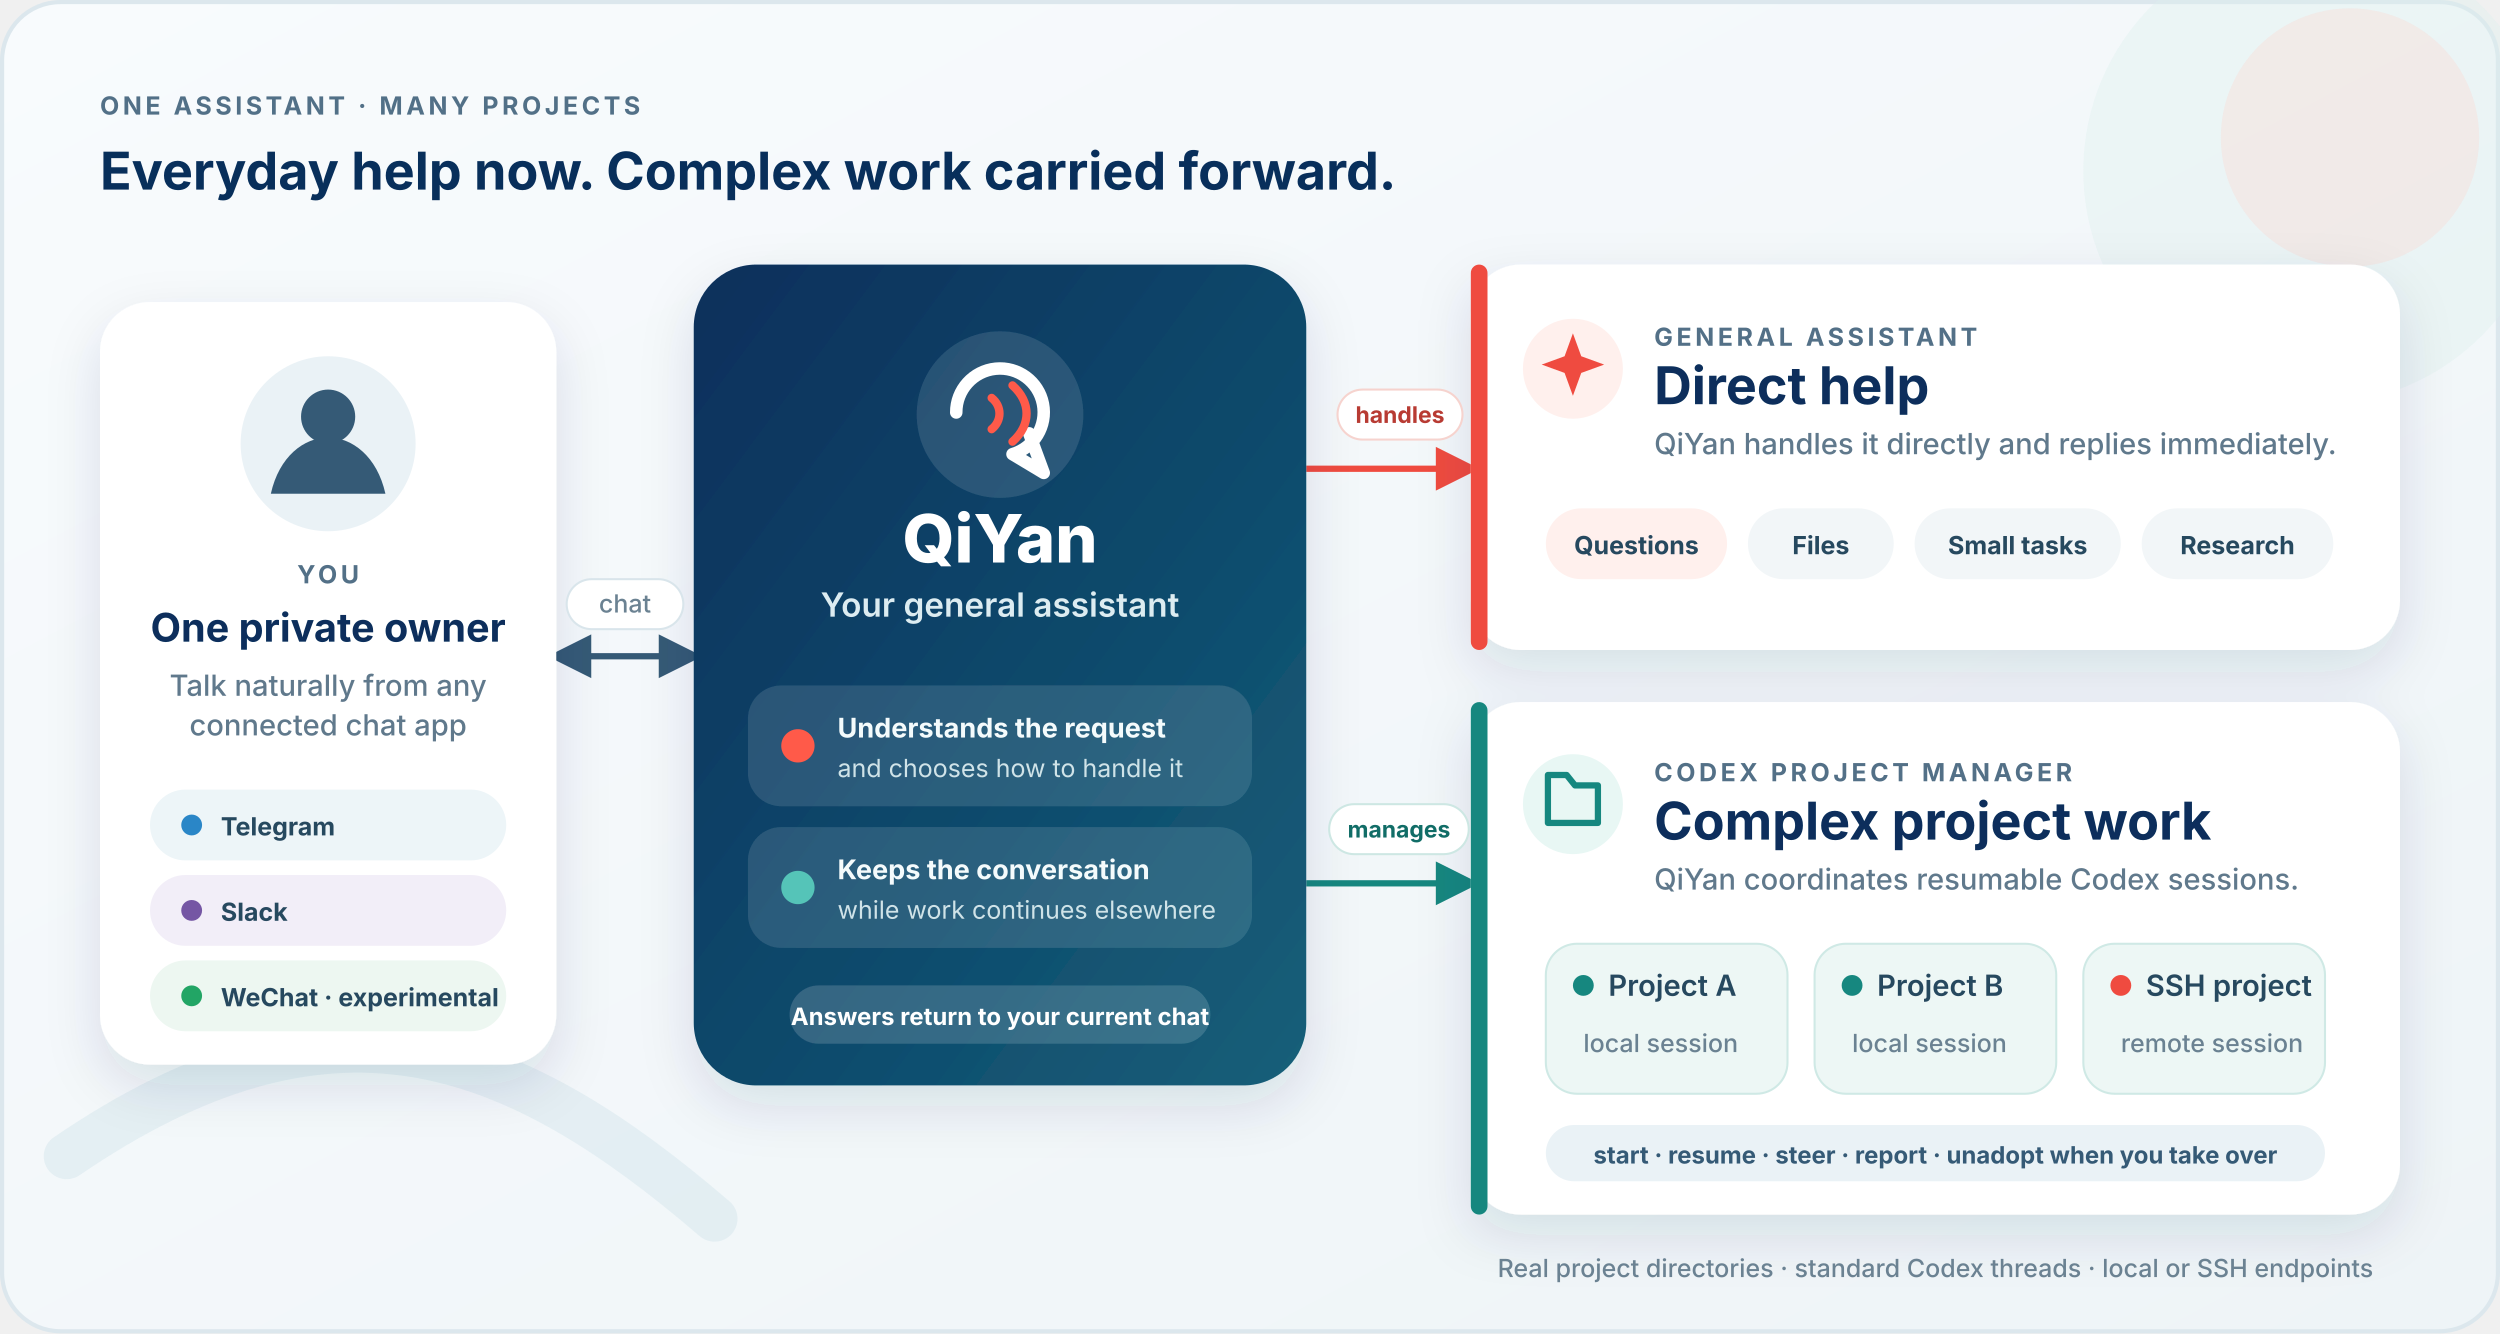
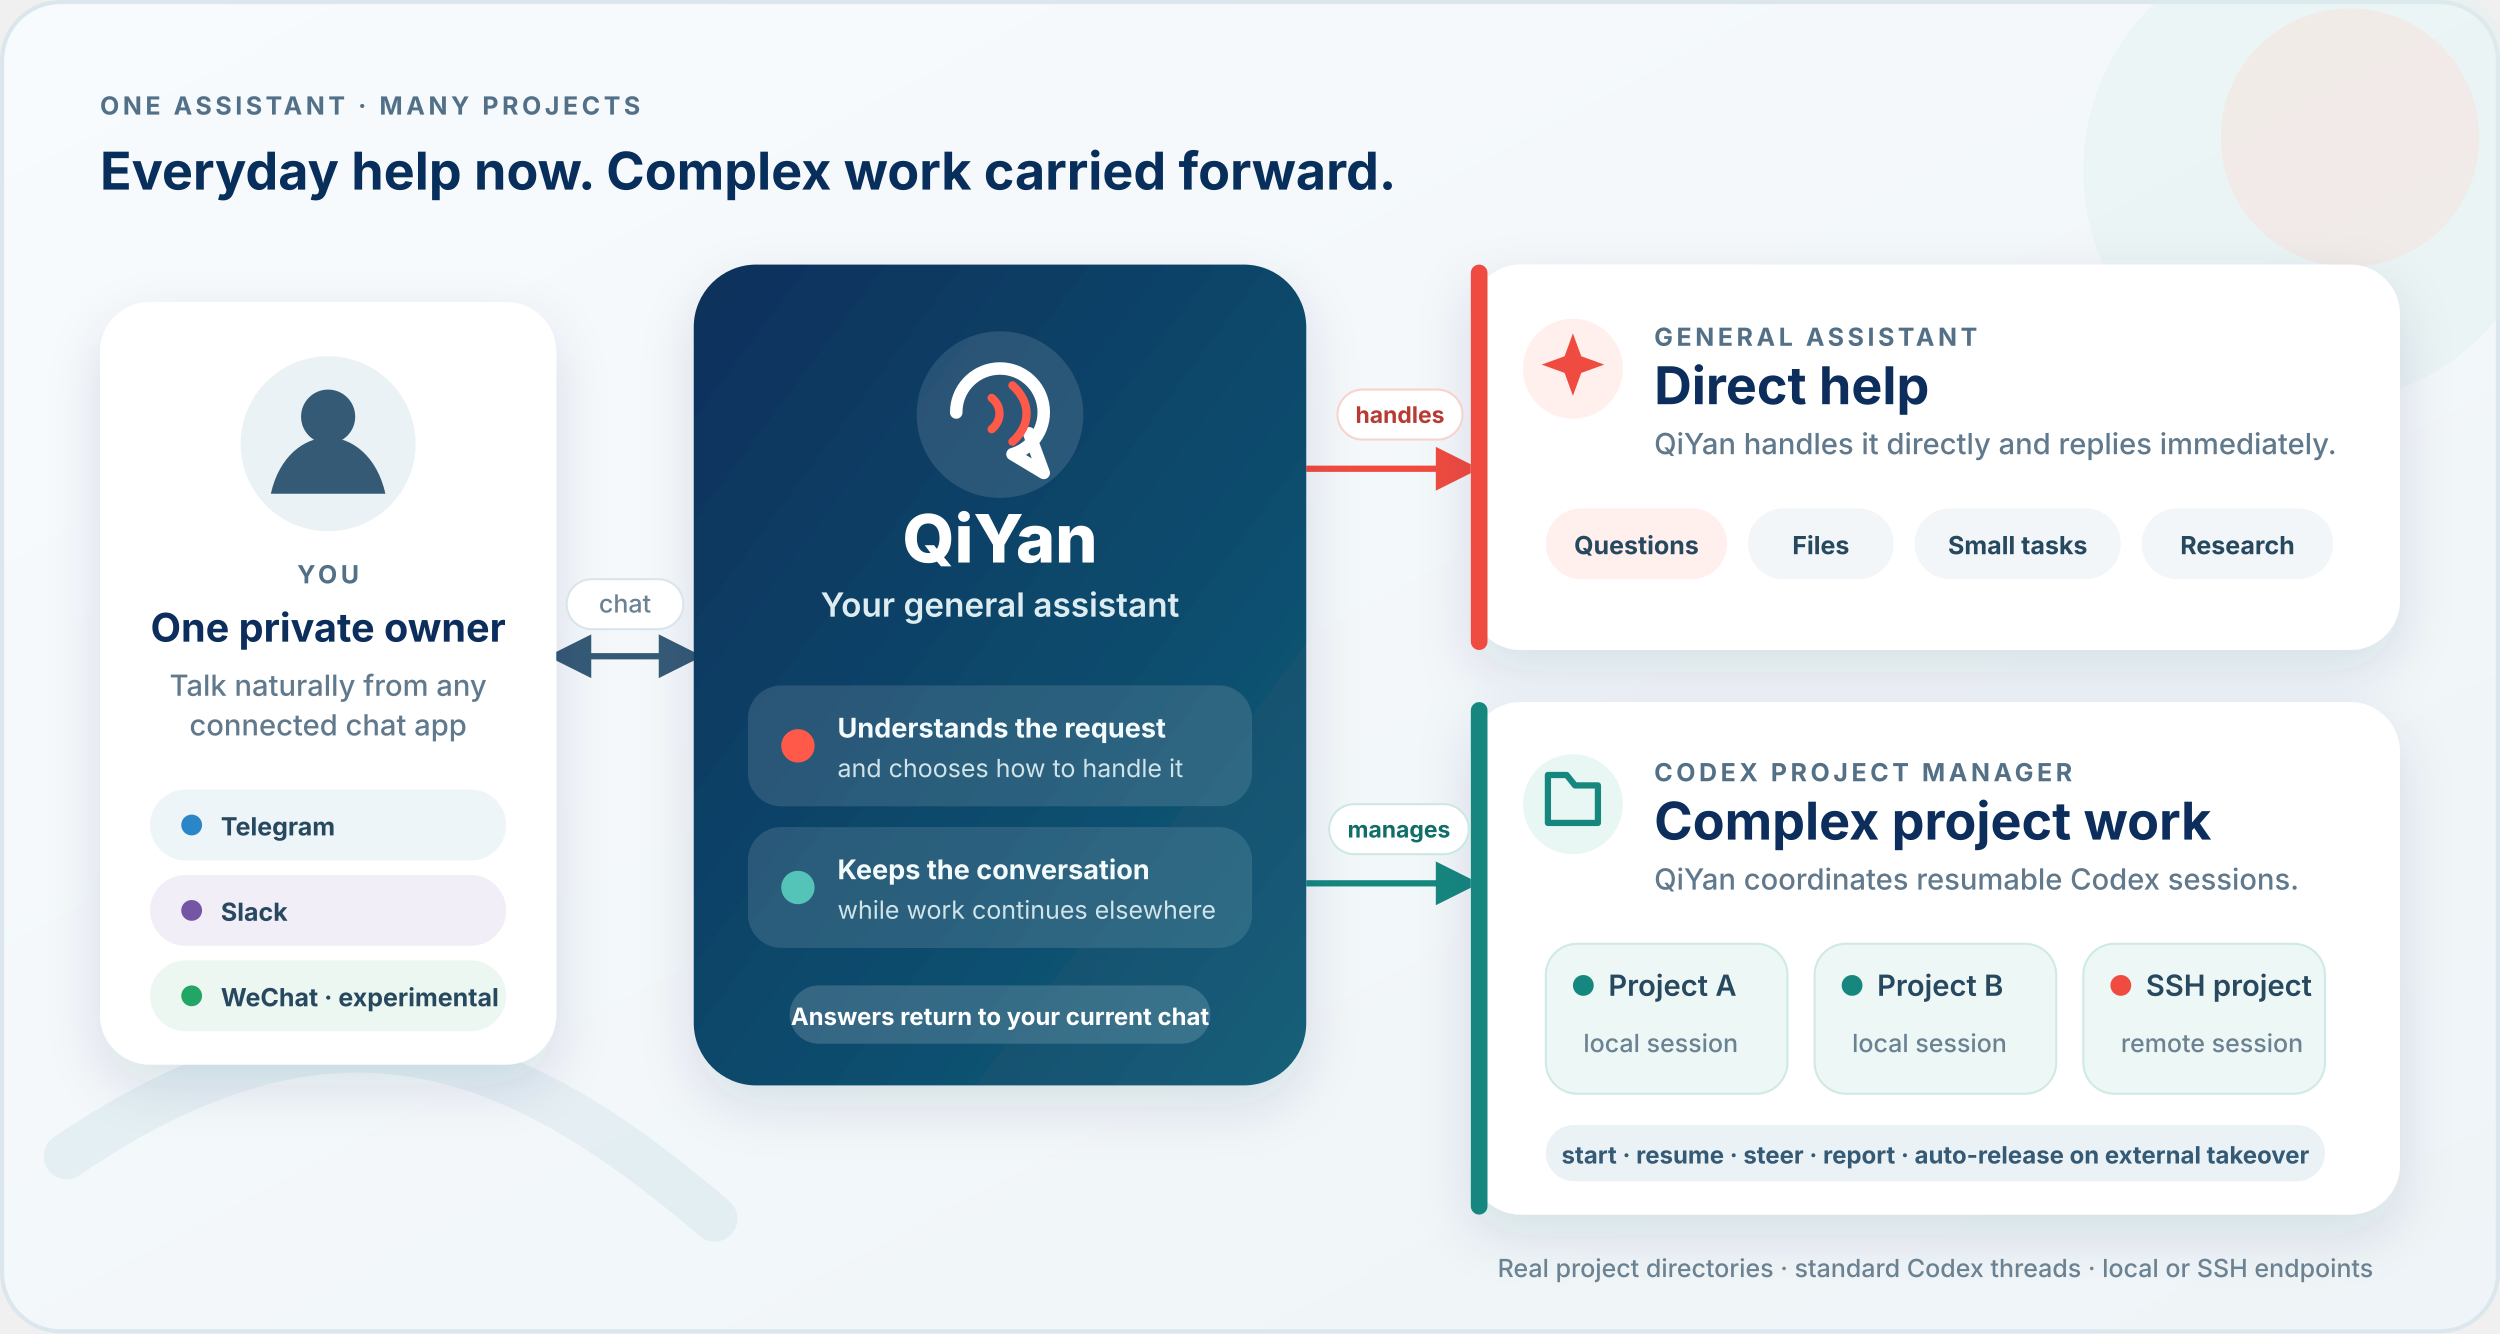
<svg xmlns="http://www.w3.org/2000/svg" viewBox="0 0 1200 640" role="img" aria-labelledby="title description">
  <defs>
    <linearGradient id="canvas" x1="0" y1="0" x2="1" y2="1">
      <stop offset="0" stop-color="#f8fbfd" />
      <stop offset="1" stop-color="#eef4f7" />
    </linearGradient>
    <linearGradient id="qiyan" x1="0" y1="0" x2="1" y2="1">
      <stop offset="0" stop-color="#082f5b" />
      <stop offset="1" stop-color="#155f79" />
    </linearGradient>
    <filter id="shadow" x="-20%" y="-20%" width="140%" height="150%">
      <feDropShadow dx="0" dy="10" stdDeviation="13" flood-color="#082f5b" flood-opacity=".12" />
    </filter>
    <marker id="arrow-navy" viewBox="0 0 10 10" refX="8" refY="5" markerWidth="7" markerHeight="7" orient="auto-start-reverse">
      <path d="M0 0l10 5-10 5z" fill="#355a76" />
    </marker>
    <marker id="arrow-coral" viewBox="0 0 10 10" refX="8" refY="5" markerWidth="7" markerHeight="7" orient="auto">
      <path d="M0 0l10 5-10 5z" fill="#ef4b3f" />
    </marker>
    <marker id="arrow-teal" viewBox="0 0 10 10" refX="8" refY="5" markerWidth="7" markerHeight="7" orient="auto">
      <path d="M0 0l10 5-10 5z" fill="#16877f" />
    </marker>
    <style>
      text { font-family: Inter, ui-sans-serif, system-ui, -apple-system, BlinkMacSystemFont, "Segoe UI", sans-serif; }
      .eyebrow { fill: #527087; font-size: 12px; font-weight: 700; letter-spacing: 1.7px; }
      .title { fill: #082f5b; font-size: 25px; font-weight: 750; }
      .card-title { fill: #082f5b; font-size: 19px; font-weight: 750; }
      .subtitle { fill: #60798c; font-size: 14px; font-weight: 500; }
      .body { fill: #28485f; font-size: 14px; font-weight: 600; }
      .small { fill: #6b8292; font-size: 12px; font-weight: 550; }
      .chip { fill: #28485f; font-size: 12px; font-weight: 700; }
      .white-title { fill: #fff; font-size: 32px; font-weight: 780; }
      .white-subtitle { fill: #dcecf1; font-size: 16px; font-weight: 600; }
      .white-body { fill: #f4fbfc; font-size: 13px; font-weight: 650; }
    </style>
  </defs>
  <rect x="1" y="1" width="1198" height="638" rx="28" fill="url(#canvas)" stroke="#dce7ed" stroke-width="2" />
  <circle cx="1112" cy="82" r="112" fill="#dcefed" opacity=".38" />
  <circle cx="1128" cy="66" r="62" fill="#f9d9d3" opacity=".38" />
  <path d="M32 555c126-86 212-55 311 30" fill="none" stroke="#d7e7ed" stroke-width="22" stroke-linecap="round" opacity=".55" />
  <text x="48" y="55" class="eyebrow">ONE ASSISTANT · MANY PROJECTS</text>
  <text x="48" y="91" class="title">Everyday help now. Complex work carried forward.</text>
  <path d="M267 315h66" fill="none" stroke="#355a76" stroke-width="3" marker-start="url(#arrow-navy)" marker-end="url(#arrow-navy)" />
  <path d="M627 225h79" fill="none" stroke="#ef4b3f" stroke-width="3" marker-end="url(#arrow-coral)" />
  <path d="M627 424h79" fill="none" stroke="#16877f" stroke-width="3" marker-end="url(#arrow-teal)" />
  <g filter="url(#shadow)">
    <rect x="48" y="145" width="219" height="366" rx="24" fill="#fff" />
    <circle cx="157.5" cy="213" r="42" fill="#eaf2f6" />
    <circle cx="157.5" cy="200" r="13" fill="#355a76" />
    <path d="M130 237c4-18 16-27 27.5-27s23.5 9 27.5 27" fill="#355a76" />
    <text x="157.5" y="280" text-anchor="middle" class="eyebrow">YOU</text>
    <text x="157.5" y="308" text-anchor="middle" class="card-title">One private owner</text>
    <text x="157.5" y="334" text-anchor="middle" class="subtitle">Talk naturally from any</text>
    <text x="157.5" y="353" text-anchor="middle" class="subtitle">connected chat app</text>
    <rect x="72" y="379" width="171" height="34" rx="17" fill="#edf5f8" />
    <circle cx="92" cy="396" r="5" fill="#2a86c7" />
    <text x="106" y="401" class="chip">Telegram</text>
    <rect x="72" y="420" width="171" height="34" rx="17" fill="#f2eef8" />
    <circle cx="92" cy="437" r="5" fill="#7456a4" />
    <text x="106" y="442" class="chip">Slack</text>
    <rect x="72" y="461" width="171" height="34" rx="17" fill="#edf7f1" />
    <circle cx="92" cy="478" r="5" fill="#24a565" />
    <text x="106" y="483" class="chip">WeChat · experimental</text>
    <rect x="333" y="127" width="294" height="394" rx="30" fill="url(#qiyan)" />
    <circle cx="480" cy="199" r="40" fill="#fff" opacity=".12" />
    <path d="M459 198a21 21 0 1 1 27 20l15 9-7-19" fill="none" stroke="#fff" stroke-width="6" stroke-linecap="round" stroke-linejoin="round" />
    <path d="M486 185c9 8 9 19 0 27M476 191c5 4 5 11 0 15" fill="none" stroke="#ff5a49" stroke-width="4" stroke-linecap="round" />
    <text x="480" y="270" text-anchor="middle" class="white-title">QiYan</text>
    <text x="480" y="296" text-anchor="middle" class="white-subtitle">Your general assistant</text>
    <rect x="359" y="329" width="242" height="58" rx="16" fill="#fff" opacity=".12" />
    <circle cx="383" cy="358" r="8" fill="#ff5a49" />
    <text x="402" y="354" class="white-body">Understands the request</text>
    <text x="402" y="373" fill="#cfe3e8" font-size="12">and chooses how to handle it</text>
    <rect x="359" y="397" width="242" height="58" rx="16" fill="#fff" opacity=".12" />
    <circle cx="383" cy="426" r="8" fill="#55c4b8" />
    <text x="402" y="422" class="white-body">Keeps the conversation</text>
    <text x="402" y="441" fill="#cfe3e8" font-size="12">while work continues elsewhere</text>
    <rect x="379" y="473" width="202" height="28" rx="14" fill="#fff" opacity=".16" />
    <text x="480" y="492" text-anchor="middle" fill="#fff" font-size="11.5" font-weight="700">Answers return to your current chat</text>
    <rect x="706" y="127" width="446" height="185" rx="24" fill="#fff" />
    <rect x="706" y="127" width="8" height="185" rx="4" fill="#ef4b3f" />
    <circle cx="755" cy="177" r="24" fill="#fff0ed" />
    <path d="m755 160 4 11 11 4-11 4-4 11-4-11-11-4 11-4z" fill="#ef4b3f" />
    <text x="794" y="166" class="eyebrow">GENERAL ASSISTANT</text>
    <text x="794" y="194" class="title">Direct help</text>
    <text x="794" y="218" class="subtitle">QiYan handles it directly and replies immediately.</text>
    <rect x="742" y="244" width="87" height="34" rx="17" fill="#fff0ed" />
    <text x="785.5" y="266" text-anchor="middle" class="chip">Questions</text>
    <rect x="839" y="244" width="70" height="34" rx="17" fill="#f2f6f8" />
    <text x="874" y="266" text-anchor="middle" class="chip">Files</text>
    <rect x="919" y="244" width="99" height="34" rx="17" fill="#f2f6f8" />
    <text x="968.5" y="266" text-anchor="middle" class="chip">Small tasks</text>
    <rect x="1028" y="244" width="92" height="34" rx="17" fill="#f2f6f8" />
    <text x="1074" y="266" text-anchor="middle" class="chip">Research</text>
    <rect x="706" y="337" width="446" height="246" rx="24" fill="#fff" />
    <rect x="706" y="337" width="8" height="246" rx="4" fill="#16877f" />
    <circle cx="755" cy="386" r="24" fill="#e8f7f4" />
    <path d="M743 395h24v-18h-11l-4-5h-9z" fill="none" stroke="#16877f" stroke-width="3" stroke-linejoin="round" />
    <text x="794" y="375" class="eyebrow">CODEX PROJECT MANAGER</text>
    <text x="794" y="403" class="title">Complex project work</text>
    <text x="794" y="427" class="subtitle">QiYan coordinates resumable Codex sessions.</text>
    <g>
      <rect x="742" y="453" width="116" height="72" rx="15" fill="#edf7f5" stroke="#cfe9e5" />
      <circle cx="760" cy="473" r="5" fill="#16877f" />
      <text x="772" y="478" class="body" font-size="13">Project A</text>
      <text x="760" y="505" class="small">local session</text>
      <rect x="871" y="453" width="116" height="72" rx="15" fill="#edf7f5" stroke="#cfe9e5" />
      <circle cx="889" cy="473" r="5" fill="#16877f" />
      <text x="901" y="478" class="body" font-size="13">Project B</text>
      <text x="889" y="505" class="small">local session</text>
      <rect x="1000" y="453" width="116" height="72" rx="15" fill="#edf7f5" stroke="#cfe9e5" />
      <circle cx="1018" cy="473" r="5" fill="#ef4b3f" />
      <text x="1030" y="478" class="body" font-size="13">SSH project</text>
      <text x="1018" y="505" class="small">remote session</text>
    </g>
    <rect x="742" y="540" width="374" height="27" rx="13.5" fill="#eaf2f6" />
-     <text x="929" y="558.5" text-anchor="middle" fill="#355a76" font-size="11.5" font-weight="750">start · resume · steer · report · unadopt when you take over</text>
+     <text x="929" y="558.5" text-anchor="middle" fill="#355a76" font-size="11.5" font-weight="750">start · resume · steer · report · auto-release on external takeover</text>
  </g>
  <rect x="272" y="278" width="56" height="24" rx="12" fill="#fff" stroke="#d9e5eb" />
  <text x="300" y="294" text-anchor="middle" class="small" font-size="11">chat</text>
  <rect x="642" y="187" width="60" height="24" rx="12" fill="#fff" stroke="#f6d3ce" />
  <text x="672" y="203" text-anchor="middle" fill="#b83b33" font-size="11" font-weight="700">handles</text>
  <rect x="638" y="386" width="67" height="24" rx="12" fill="#fff" stroke="#cde7e3" />
  <text x="671.5" y="402" text-anchor="middle" fill="#116d67" font-size="11" font-weight="700">manages</text>
  <text x="929" y="613" text-anchor="middle" class="small">Real project directories · standard Codex threads · local or SSH endpoints</text>
</svg>
